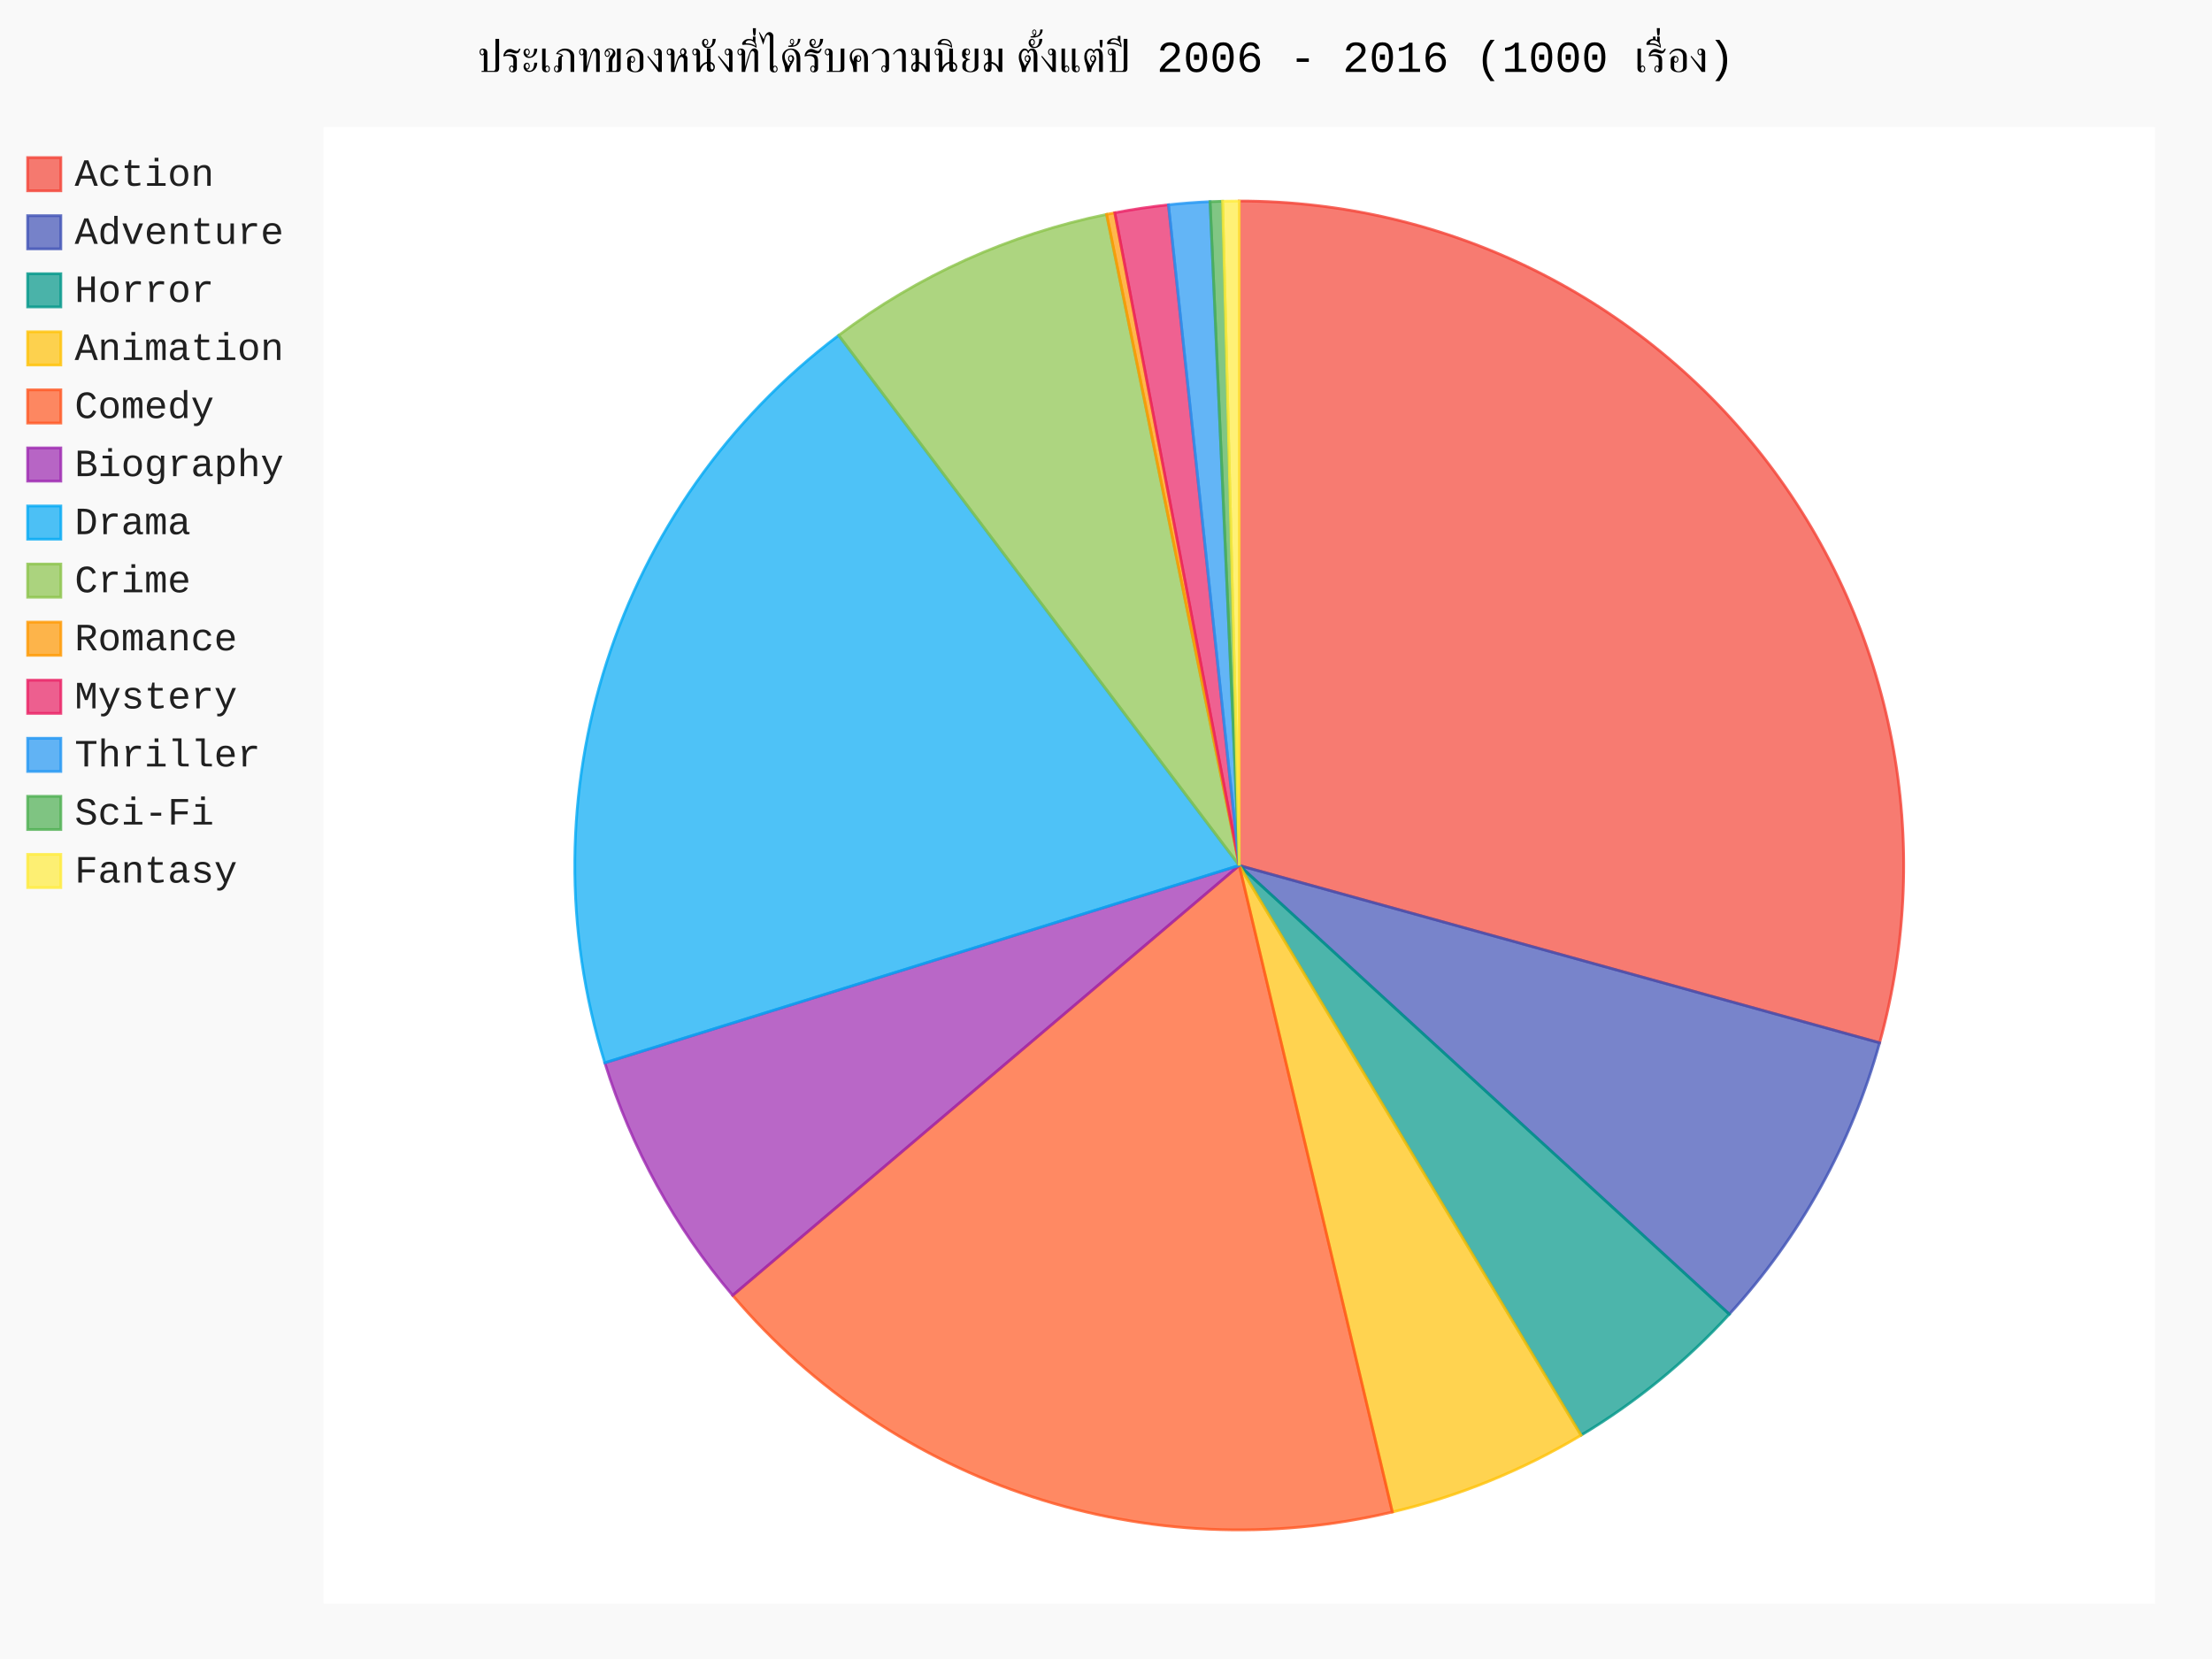
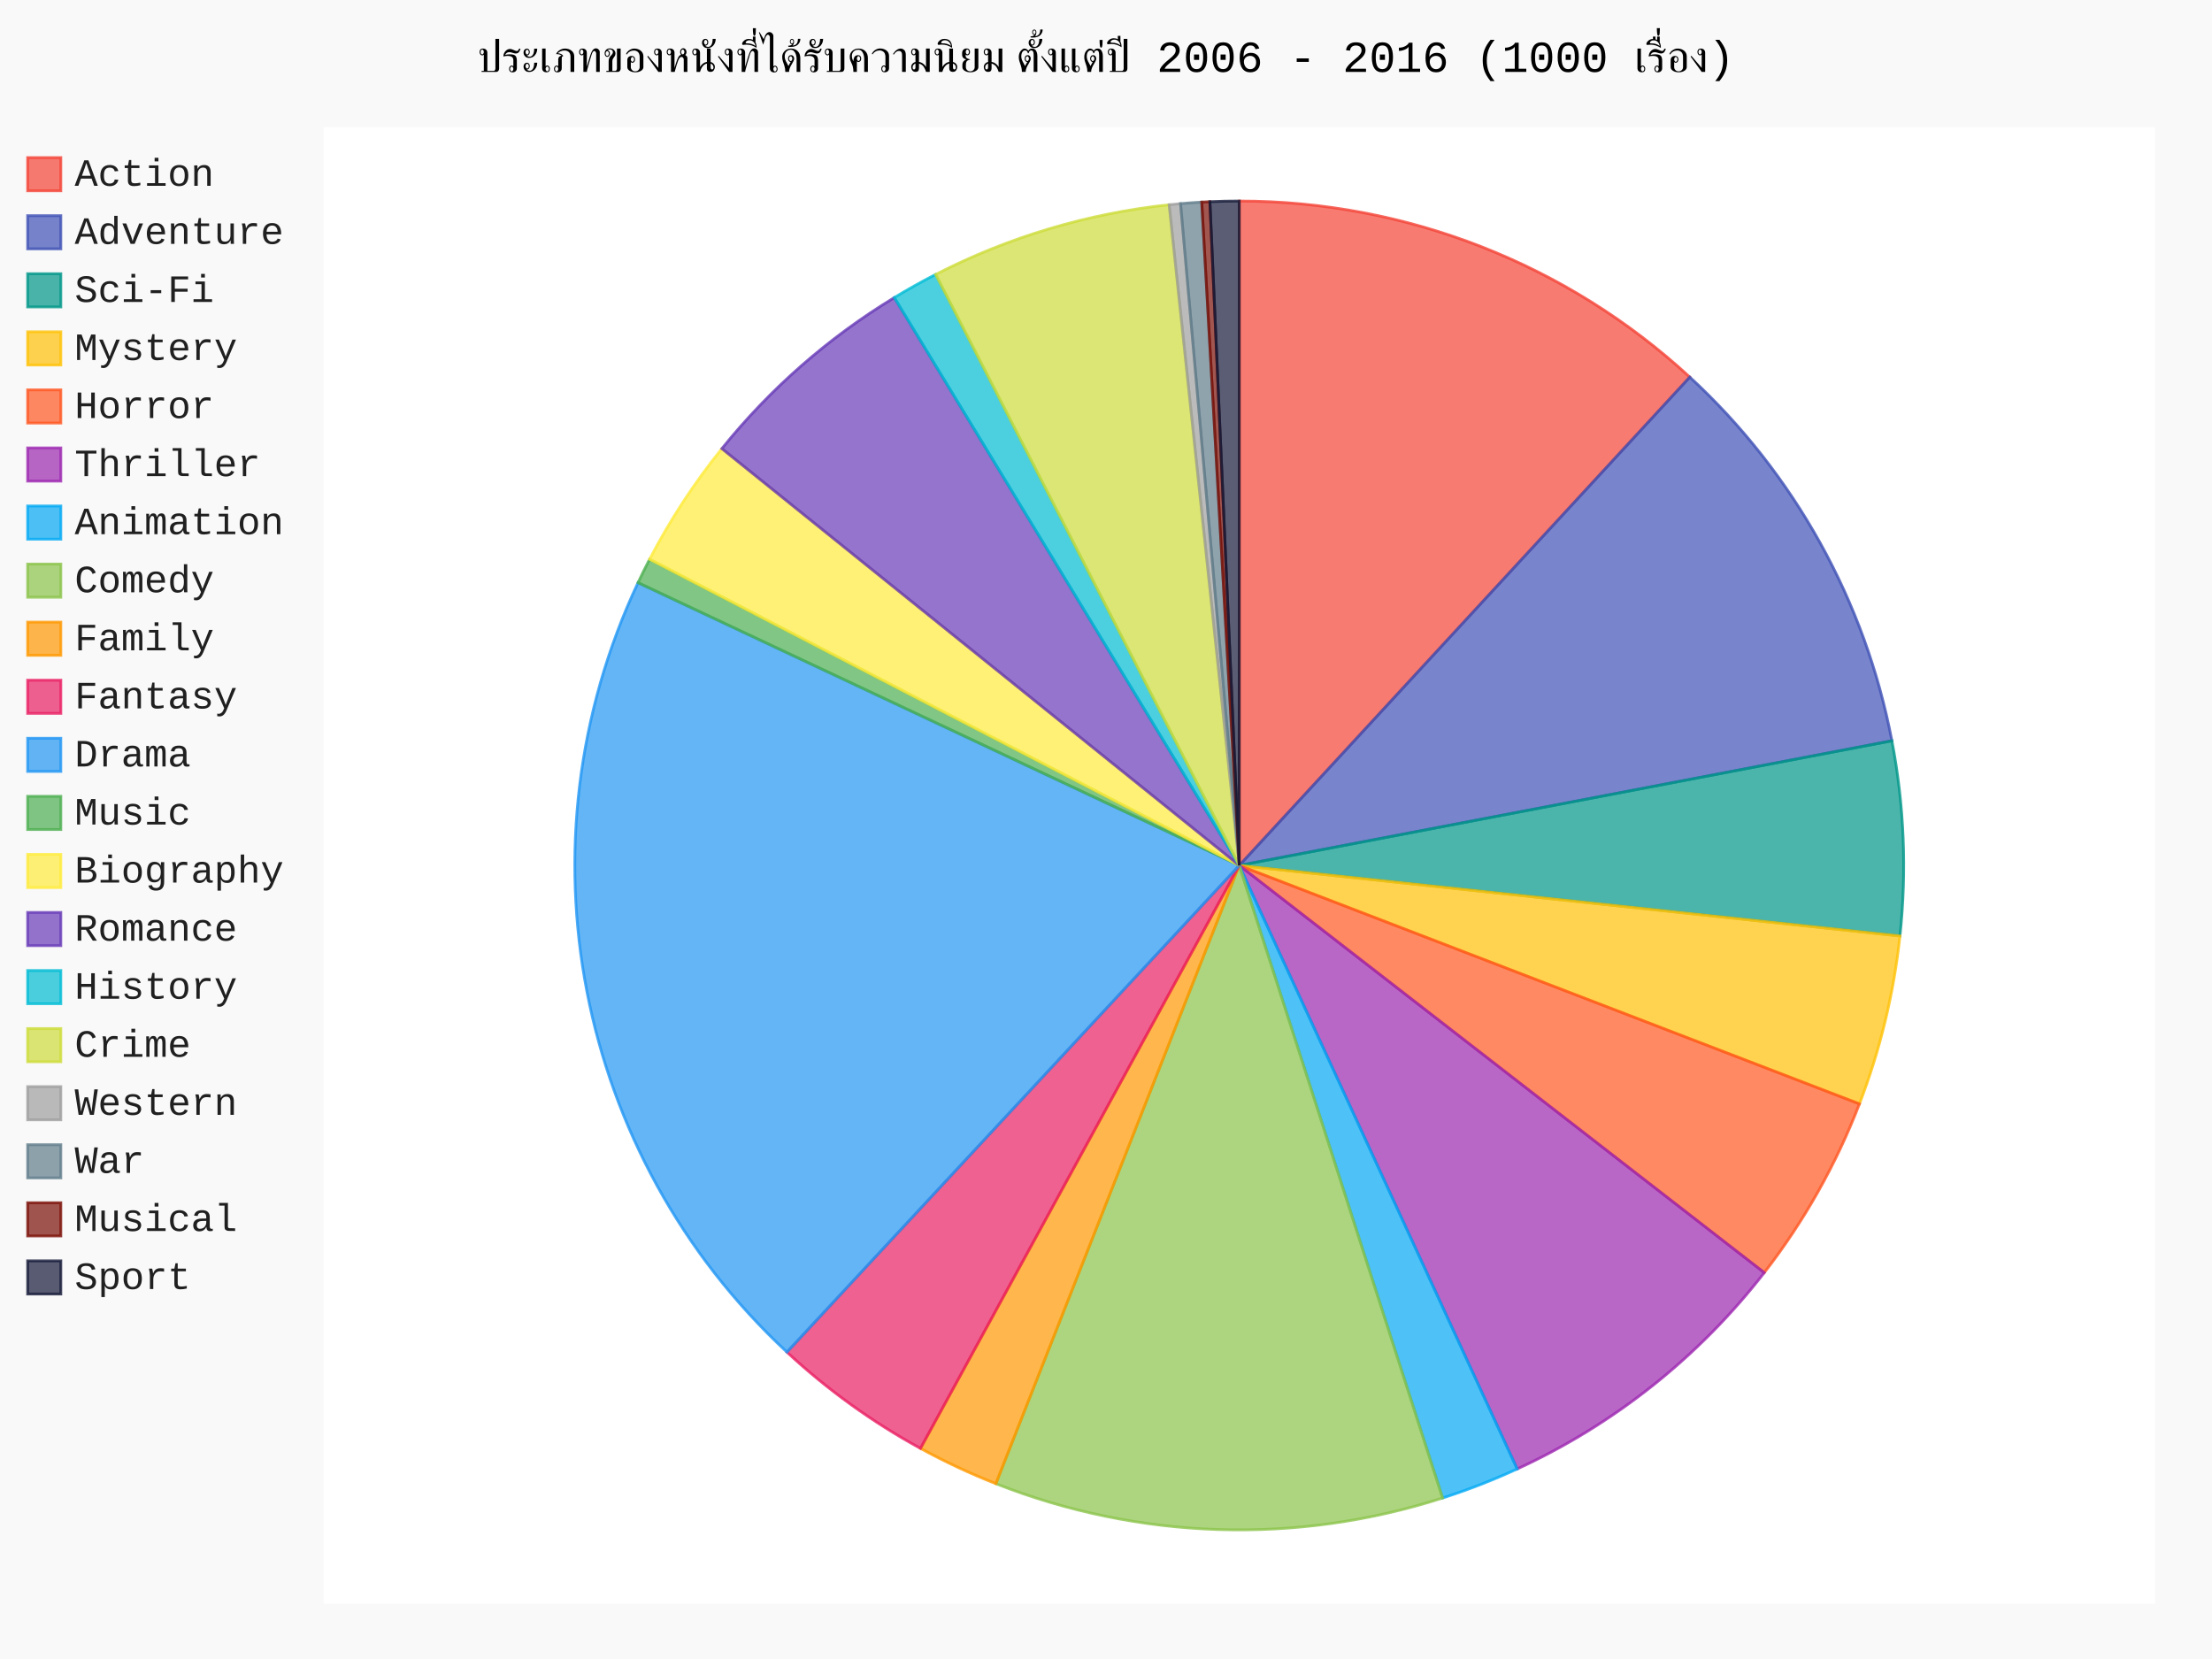
- <svg xmlns="http://www.w3.org/2000/svg" class="pygal-chart" id="chart-eed5379f-c5b5-4c7c-be92-eec62b8f451b" viewBox="0 0 800 600">
+ <svg xmlns="http://www.w3.org/2000/svg" class="pygal-chart" id="chart-a610566f-58d4-4a37-a835-4822396fd23d" viewBox="0 0 800 600">
  <defs>
-     <style type="text/css">#chart-eed5379f-c5b5-4c7c-be92-eec62b8f451b{-webkit-user-select:none;-webkit-font-smoothing:antialiased;font-family:Consolas,"Liberation Mono",Menlo,Courier,monospace}#chart-eed5379f-c5b5-4c7c-be92-eec62b8f451b .title{font-family:Consolas,"Liberation Mono",Menlo,Courier,monospace;font-size:16px}#chart-eed5379f-c5b5-4c7c-be92-eec62b8f451b .legends .legend text{font-family:Consolas,"Liberation Mono",Menlo,Courier,monospace;font-size:14px}#chart-eed5379f-c5b5-4c7c-be92-eec62b8f451b .axis text{font-family:Consolas,"Liberation Mono",Menlo,Courier,monospace;font-size:10px}#chart-eed5379f-c5b5-4c7c-be92-eec62b8f451b .axis text.major{font-family:Consolas,"Liberation Mono",Menlo,Courier,monospace;font-size:10px}#chart-eed5379f-c5b5-4c7c-be92-eec62b8f451b .text-overlay text.value{font-family:Consolas,"Liberation Mono",Menlo,Courier,monospace;font-size:16px}#chart-eed5379f-c5b5-4c7c-be92-eec62b8f451b .text-overlay text.label{font-family:Consolas,"Liberation Mono",Menlo,Courier,monospace;font-size:10px}#chart-eed5379f-c5b5-4c7c-be92-eec62b8f451b .tooltip{font-family:Consolas,"Liberation Mono",Menlo,Courier,monospace;font-size:14px}#chart-eed5379f-c5b5-4c7c-be92-eec62b8f451b text.no_data{font-family:Consolas,"Liberation Mono",Menlo,Courier,monospace;font-size:64px}
- #chart-eed5379f-c5b5-4c7c-be92-eec62b8f451b{background-color:rgba(249,249,249,1)}#chart-eed5379f-c5b5-4c7c-be92-eec62b8f451b path,#chart-eed5379f-c5b5-4c7c-be92-eec62b8f451b line,#chart-eed5379f-c5b5-4c7c-be92-eec62b8f451b rect,#chart-eed5379f-c5b5-4c7c-be92-eec62b8f451b circle{-webkit-transition:150ms;-moz-transition:150ms;transition:150ms}#chart-eed5379f-c5b5-4c7c-be92-eec62b8f451b .graph &gt; .background{fill:rgba(249,249,249,1)}#chart-eed5379f-c5b5-4c7c-be92-eec62b8f451b .plot &gt; .background{fill:rgba(255,255,255,1)}#chart-eed5379f-c5b5-4c7c-be92-eec62b8f451b .graph{fill:rgba(0,0,0,.87)}#chart-eed5379f-c5b5-4c7c-be92-eec62b8f451b text.no_data{fill:rgba(0,0,0,1)}#chart-eed5379f-c5b5-4c7c-be92-eec62b8f451b .title{fill:rgba(0,0,0,1)}#chart-eed5379f-c5b5-4c7c-be92-eec62b8f451b .legends .legend text{fill:rgba(0,0,0,.87)}#chart-eed5379f-c5b5-4c7c-be92-eec62b8f451b .legends .legend:hover text{fill:rgba(0,0,0,1)}#chart-eed5379f-c5b5-4c7c-be92-eec62b8f451b .axis .line{stroke:rgba(0,0,0,1)}#chart-eed5379f-c5b5-4c7c-be92-eec62b8f451b .axis .guide.line{stroke:rgba(0,0,0,.54)}#chart-eed5379f-c5b5-4c7c-be92-eec62b8f451b .axis .major.line{stroke:rgba(0,0,0,.87)}#chart-eed5379f-c5b5-4c7c-be92-eec62b8f451b .axis text.major{fill:rgba(0,0,0,1)}#chart-eed5379f-c5b5-4c7c-be92-eec62b8f451b .axis.y .guides:hover .guide.line,#chart-eed5379f-c5b5-4c7c-be92-eec62b8f451b .line-graph .axis.x .guides:hover .guide.line,#chart-eed5379f-c5b5-4c7c-be92-eec62b8f451b .stackedline-graph .axis.x .guides:hover .guide.line,#chart-eed5379f-c5b5-4c7c-be92-eec62b8f451b .xy-graph .axis.x .guides:hover .guide.line{stroke:rgba(0,0,0,1)}#chart-eed5379f-c5b5-4c7c-be92-eec62b8f451b .axis .guides:hover text{fill:rgba(0,0,0,1)}#chart-eed5379f-c5b5-4c7c-be92-eec62b8f451b .reactive{fill-opacity:.7;stroke-opacity:.8}#chart-eed5379f-c5b5-4c7c-be92-eec62b8f451b .ci{stroke:rgba(0,0,0,.87)}#chart-eed5379f-c5b5-4c7c-be92-eec62b8f451b .reactive.active,#chart-eed5379f-c5b5-4c7c-be92-eec62b8f451b .active .reactive{fill-opacity:.8;stroke-opacity:.9;stroke-width:4}#chart-eed5379f-c5b5-4c7c-be92-eec62b8f451b .ci .reactive.active{stroke-width:1.5}#chart-eed5379f-c5b5-4c7c-be92-eec62b8f451b .series text{fill:rgba(0,0,0,1)}#chart-eed5379f-c5b5-4c7c-be92-eec62b8f451b .tooltip rect{fill:rgba(255,255,255,1);stroke:rgba(0,0,0,1);-webkit-transition:opacity 150ms;-moz-transition:opacity 150ms;transition:opacity 150ms}#chart-eed5379f-c5b5-4c7c-be92-eec62b8f451b .tooltip .label{fill:rgba(0,0,0,.87)}#chart-eed5379f-c5b5-4c7c-be92-eec62b8f451b .tooltip .label{fill:rgba(0,0,0,.87)}#chart-eed5379f-c5b5-4c7c-be92-eec62b8f451b .tooltip .legend{font-size:.8em;fill:rgba(0,0,0,.54)}#chart-eed5379f-c5b5-4c7c-be92-eec62b8f451b .tooltip .x_label{font-size:.6em;fill:rgba(0,0,0,1)}#chart-eed5379f-c5b5-4c7c-be92-eec62b8f451b .tooltip .xlink{font-size:.5em;text-decoration:underline}#chart-eed5379f-c5b5-4c7c-be92-eec62b8f451b .tooltip .value{font-size:1.5em}#chart-eed5379f-c5b5-4c7c-be92-eec62b8f451b .bound{font-size:.5em}#chart-eed5379f-c5b5-4c7c-be92-eec62b8f451b .max-value{font-size:.75em;fill:rgba(0,0,0,.54)}#chart-eed5379f-c5b5-4c7c-be92-eec62b8f451b .map-element{fill:rgba(255,255,255,1);stroke:rgba(0,0,0,.54) !important}#chart-eed5379f-c5b5-4c7c-be92-eec62b8f451b .map-element .reactive{fill-opacity:inherit;stroke-opacity:inherit}#chart-eed5379f-c5b5-4c7c-be92-eec62b8f451b .color-0,#chart-eed5379f-c5b5-4c7c-be92-eec62b8f451b .color-0 a:visited{stroke:#F44336;fill:#F44336}#chart-eed5379f-c5b5-4c7c-be92-eec62b8f451b .color-1,#chart-eed5379f-c5b5-4c7c-be92-eec62b8f451b .color-1 a:visited{stroke:#3F51B5;fill:#3F51B5}#chart-eed5379f-c5b5-4c7c-be92-eec62b8f451b .color-2,#chart-eed5379f-c5b5-4c7c-be92-eec62b8f451b .color-2 a:visited{stroke:#009688;fill:#009688}#chart-eed5379f-c5b5-4c7c-be92-eec62b8f451b .color-3,#chart-eed5379f-c5b5-4c7c-be92-eec62b8f451b .color-3 a:visited{stroke:#FFC107;fill:#FFC107}#chart-eed5379f-c5b5-4c7c-be92-eec62b8f451b .color-4,#chart-eed5379f-c5b5-4c7c-be92-eec62b8f451b .color-4 a:visited{stroke:#FF5722;fill:#FF5722}#chart-eed5379f-c5b5-4c7c-be92-eec62b8f451b .color-5,#chart-eed5379f-c5b5-4c7c-be92-eec62b8f451b .color-5 a:visited{stroke:#9C27B0;fill:#9C27B0}#chart-eed5379f-c5b5-4c7c-be92-eec62b8f451b .color-6,#chart-eed5379f-c5b5-4c7c-be92-eec62b8f451b .color-6 a:visited{stroke:#03A9F4;fill:#03A9F4}#chart-eed5379f-c5b5-4c7c-be92-eec62b8f451b .color-7,#chart-eed5379f-c5b5-4c7c-be92-eec62b8f451b .color-7 a:visited{stroke:#8BC34A;fill:#8BC34A}#chart-eed5379f-c5b5-4c7c-be92-eec62b8f451b .color-8,#chart-eed5379f-c5b5-4c7c-be92-eec62b8f451b .color-8 a:visited{stroke:#FF9800;fill:#FF9800}#chart-eed5379f-c5b5-4c7c-be92-eec62b8f451b .color-9,#chart-eed5379f-c5b5-4c7c-be92-eec62b8f451b .color-9 a:visited{stroke:#E91E63;fill:#E91E63}#chart-eed5379f-c5b5-4c7c-be92-eec62b8f451b .color-10,#chart-eed5379f-c5b5-4c7c-be92-eec62b8f451b .color-10 a:visited{stroke:#2196F3;fill:#2196F3}#chart-eed5379f-c5b5-4c7c-be92-eec62b8f451b .color-11,#chart-eed5379f-c5b5-4c7c-be92-eec62b8f451b .color-11 a:visited{stroke:#4CAF50;fill:#4CAF50}#chart-eed5379f-c5b5-4c7c-be92-eec62b8f451b .color-12,#chart-eed5379f-c5b5-4c7c-be92-eec62b8f451b .color-12 a:visited{stroke:#FFEB3B;fill:#FFEB3B}#chart-eed5379f-c5b5-4c7c-be92-eec62b8f451b .text-overlay .color-0 text{fill:black}#chart-eed5379f-c5b5-4c7c-be92-eec62b8f451b .text-overlay .color-1 text{fill:black}#chart-eed5379f-c5b5-4c7c-be92-eec62b8f451b .text-overlay .color-2 text{fill:black}#chart-eed5379f-c5b5-4c7c-be92-eec62b8f451b .text-overlay .color-3 text{fill:black}#chart-eed5379f-c5b5-4c7c-be92-eec62b8f451b .text-overlay .color-4 text{fill:black}#chart-eed5379f-c5b5-4c7c-be92-eec62b8f451b .text-overlay .color-5 text{fill:black}#chart-eed5379f-c5b5-4c7c-be92-eec62b8f451b .text-overlay .color-6 text{fill:black}#chart-eed5379f-c5b5-4c7c-be92-eec62b8f451b .text-overlay .color-7 text{fill:black}#chart-eed5379f-c5b5-4c7c-be92-eec62b8f451b .text-overlay .color-8 text{fill:black}#chart-eed5379f-c5b5-4c7c-be92-eec62b8f451b .text-overlay .color-9 text{fill:black}#chart-eed5379f-c5b5-4c7c-be92-eec62b8f451b .text-overlay .color-10 text{fill:black}#chart-eed5379f-c5b5-4c7c-be92-eec62b8f451b .text-overlay .color-11 text{fill:black}#chart-eed5379f-c5b5-4c7c-be92-eec62b8f451b .text-overlay .color-12 text{fill:black}
- #chart-eed5379f-c5b5-4c7c-be92-eec62b8f451b text.no_data{text-anchor:middle}#chart-eed5379f-c5b5-4c7c-be92-eec62b8f451b .guide.line{fill:none}#chart-eed5379f-c5b5-4c7c-be92-eec62b8f451b .centered{text-anchor:middle}#chart-eed5379f-c5b5-4c7c-be92-eec62b8f451b .title{text-anchor:middle}#chart-eed5379f-c5b5-4c7c-be92-eec62b8f451b .legends .legend text{fill-opacity:1}#chart-eed5379f-c5b5-4c7c-be92-eec62b8f451b .axis.x text{text-anchor:middle}#chart-eed5379f-c5b5-4c7c-be92-eec62b8f451b .axis.x:not(.web) text[transform]{text-anchor:start}#chart-eed5379f-c5b5-4c7c-be92-eec62b8f451b .axis.x:not(.web) text[transform].backwards{text-anchor:end}#chart-eed5379f-c5b5-4c7c-be92-eec62b8f451b .axis.y text{text-anchor:end}#chart-eed5379f-c5b5-4c7c-be92-eec62b8f451b .axis.y text[transform].backwards{text-anchor:start}#chart-eed5379f-c5b5-4c7c-be92-eec62b8f451b .axis.y2 text{text-anchor:start}#chart-eed5379f-c5b5-4c7c-be92-eec62b8f451b .axis.y2 text[transform].backwards{text-anchor:end}#chart-eed5379f-c5b5-4c7c-be92-eec62b8f451b .axis .guide.line{stroke-dasharray:4,4}#chart-eed5379f-c5b5-4c7c-be92-eec62b8f451b .axis .major.guide.line{stroke-dasharray:6,6}#chart-eed5379f-c5b5-4c7c-be92-eec62b8f451b .horizontal .axis.y .guide.line,#chart-eed5379f-c5b5-4c7c-be92-eec62b8f451b .horizontal .axis.y2 .guide.line,#chart-eed5379f-c5b5-4c7c-be92-eec62b8f451b .vertical .axis.x .guide.line{opacity:0}#chart-eed5379f-c5b5-4c7c-be92-eec62b8f451b .horizontal .axis.always_show .guide.line,#chart-eed5379f-c5b5-4c7c-be92-eec62b8f451b .vertical .axis.always_show .guide.line{opacity:1 !important}#chart-eed5379f-c5b5-4c7c-be92-eec62b8f451b .axis.y .guides:hover .guide.line,#chart-eed5379f-c5b5-4c7c-be92-eec62b8f451b .axis.y2 .guides:hover .guide.line,#chart-eed5379f-c5b5-4c7c-be92-eec62b8f451b .axis.x .guides:hover .guide.line{opacity:1}#chart-eed5379f-c5b5-4c7c-be92-eec62b8f451b .axis .guides:hover text{opacity:1}#chart-eed5379f-c5b5-4c7c-be92-eec62b8f451b .nofill{fill:none}#chart-eed5379f-c5b5-4c7c-be92-eec62b8f451b .subtle-fill{fill-opacity:.2}#chart-eed5379f-c5b5-4c7c-be92-eec62b8f451b .dot{stroke-width:1px;fill-opacity:1}#chart-eed5379f-c5b5-4c7c-be92-eec62b8f451b .dot.active{stroke-width:5px}#chart-eed5379f-c5b5-4c7c-be92-eec62b8f451b .dot.negative{fill:transparent}#chart-eed5379f-c5b5-4c7c-be92-eec62b8f451b text,#chart-eed5379f-c5b5-4c7c-be92-eec62b8f451b tspan{stroke:none !important}#chart-eed5379f-c5b5-4c7c-be92-eec62b8f451b .series text.active{opacity:1}#chart-eed5379f-c5b5-4c7c-be92-eec62b8f451b .tooltip rect{fill-opacity:.95;stroke-width:.5}#chart-eed5379f-c5b5-4c7c-be92-eec62b8f451b .tooltip text{fill-opacity:1}#chart-eed5379f-c5b5-4c7c-be92-eec62b8f451b .showable{visibility:hidden}#chart-eed5379f-c5b5-4c7c-be92-eec62b8f451b .showable.shown{visibility:visible}#chart-eed5379f-c5b5-4c7c-be92-eec62b8f451b .gauge-background{fill:rgba(229,229,229,1);stroke:none}#chart-eed5379f-c5b5-4c7c-be92-eec62b8f451b .bg-lines{stroke:rgba(249,249,249,1);stroke-width:2px}</style>
+     <style type="text/css">#chart-a610566f-58d4-4a37-a835-4822396fd23d{-webkit-user-select:none;-webkit-font-smoothing:antialiased;font-family:Consolas,"Liberation Mono",Menlo,Courier,monospace}#chart-a610566f-58d4-4a37-a835-4822396fd23d .title{font-family:Consolas,"Liberation Mono",Menlo,Courier,monospace;font-size:16px}#chart-a610566f-58d4-4a37-a835-4822396fd23d .legends .legend text{font-family:Consolas,"Liberation Mono",Menlo,Courier,monospace;font-size:14px}#chart-a610566f-58d4-4a37-a835-4822396fd23d .axis text{font-family:Consolas,"Liberation Mono",Menlo,Courier,monospace;font-size:10px}#chart-a610566f-58d4-4a37-a835-4822396fd23d .axis text.major{font-family:Consolas,"Liberation Mono",Menlo,Courier,monospace;font-size:10px}#chart-a610566f-58d4-4a37-a835-4822396fd23d .text-overlay text.value{font-family:Consolas,"Liberation Mono",Menlo,Courier,monospace;font-size:16px}#chart-a610566f-58d4-4a37-a835-4822396fd23d .text-overlay text.label{font-family:Consolas,"Liberation Mono",Menlo,Courier,monospace;font-size:10px}#chart-a610566f-58d4-4a37-a835-4822396fd23d .tooltip{font-family:Consolas,"Liberation Mono",Menlo,Courier,monospace;font-size:14px}#chart-a610566f-58d4-4a37-a835-4822396fd23d text.no_data{font-family:Consolas,"Liberation Mono",Menlo,Courier,monospace;font-size:64px}
+ #chart-a610566f-58d4-4a37-a835-4822396fd23d{background-color:rgba(249,249,249,1)}#chart-a610566f-58d4-4a37-a835-4822396fd23d path,#chart-a610566f-58d4-4a37-a835-4822396fd23d line,#chart-a610566f-58d4-4a37-a835-4822396fd23d rect,#chart-a610566f-58d4-4a37-a835-4822396fd23d circle{-webkit-transition:150ms;-moz-transition:150ms;transition:150ms}#chart-a610566f-58d4-4a37-a835-4822396fd23d .graph &gt; .background{fill:rgba(249,249,249,1)}#chart-a610566f-58d4-4a37-a835-4822396fd23d .plot &gt; .background{fill:rgba(255,255,255,1)}#chart-a610566f-58d4-4a37-a835-4822396fd23d .graph{fill:rgba(0,0,0,.87)}#chart-a610566f-58d4-4a37-a835-4822396fd23d text.no_data{fill:rgba(0,0,0,1)}#chart-a610566f-58d4-4a37-a835-4822396fd23d .title{fill:rgba(0,0,0,1)}#chart-a610566f-58d4-4a37-a835-4822396fd23d .legends .legend text{fill:rgba(0,0,0,.87)}#chart-a610566f-58d4-4a37-a835-4822396fd23d .legends .legend:hover text{fill:rgba(0,0,0,1)}#chart-a610566f-58d4-4a37-a835-4822396fd23d .axis .line{stroke:rgba(0,0,0,1)}#chart-a610566f-58d4-4a37-a835-4822396fd23d .axis .guide.line{stroke:rgba(0,0,0,.54)}#chart-a610566f-58d4-4a37-a835-4822396fd23d .axis .major.line{stroke:rgba(0,0,0,.87)}#chart-a610566f-58d4-4a37-a835-4822396fd23d .axis text.major{fill:rgba(0,0,0,1)}#chart-a610566f-58d4-4a37-a835-4822396fd23d .axis.y .guides:hover .guide.line,#chart-a610566f-58d4-4a37-a835-4822396fd23d .line-graph .axis.x .guides:hover .guide.line,#chart-a610566f-58d4-4a37-a835-4822396fd23d .stackedline-graph .axis.x .guides:hover .guide.line,#chart-a610566f-58d4-4a37-a835-4822396fd23d .xy-graph .axis.x .guides:hover .guide.line{stroke:rgba(0,0,0,1)}#chart-a610566f-58d4-4a37-a835-4822396fd23d .axis .guides:hover text{fill:rgba(0,0,0,1)}#chart-a610566f-58d4-4a37-a835-4822396fd23d .reactive{fill-opacity:.7;stroke-opacity:.8}#chart-a610566f-58d4-4a37-a835-4822396fd23d .ci{stroke:rgba(0,0,0,.87)}#chart-a610566f-58d4-4a37-a835-4822396fd23d .reactive.active,#chart-a610566f-58d4-4a37-a835-4822396fd23d .active .reactive{fill-opacity:.8;stroke-opacity:.9;stroke-width:4}#chart-a610566f-58d4-4a37-a835-4822396fd23d .ci .reactive.active{stroke-width:1.5}#chart-a610566f-58d4-4a37-a835-4822396fd23d .series text{fill:rgba(0,0,0,1)}#chart-a610566f-58d4-4a37-a835-4822396fd23d .tooltip rect{fill:rgba(255,255,255,1);stroke:rgba(0,0,0,1);-webkit-transition:opacity 150ms;-moz-transition:opacity 150ms;transition:opacity 150ms}#chart-a610566f-58d4-4a37-a835-4822396fd23d .tooltip .label{fill:rgba(0,0,0,.87)}#chart-a610566f-58d4-4a37-a835-4822396fd23d .tooltip .label{fill:rgba(0,0,0,.87)}#chart-a610566f-58d4-4a37-a835-4822396fd23d .tooltip .legend{font-size:.8em;fill:rgba(0,0,0,.54)}#chart-a610566f-58d4-4a37-a835-4822396fd23d .tooltip .x_label{font-size:.6em;fill:rgba(0,0,0,1)}#chart-a610566f-58d4-4a37-a835-4822396fd23d .tooltip .xlink{font-size:.5em;text-decoration:underline}#chart-a610566f-58d4-4a37-a835-4822396fd23d .tooltip .value{font-size:1.5em}#chart-a610566f-58d4-4a37-a835-4822396fd23d .bound{font-size:.5em}#chart-a610566f-58d4-4a37-a835-4822396fd23d .max-value{font-size:.75em;fill:rgba(0,0,0,.54)}#chart-a610566f-58d4-4a37-a835-4822396fd23d .map-element{fill:rgba(255,255,255,1);stroke:rgba(0,0,0,.54) !important}#chart-a610566f-58d4-4a37-a835-4822396fd23d .map-element .reactive{fill-opacity:inherit;stroke-opacity:inherit}#chart-a610566f-58d4-4a37-a835-4822396fd23d .color-0,#chart-a610566f-58d4-4a37-a835-4822396fd23d .color-0 a:visited{stroke:#f44336;fill:#f44336}#chart-a610566f-58d4-4a37-a835-4822396fd23d .color-1,#chart-a610566f-58d4-4a37-a835-4822396fd23d .color-1 a:visited{stroke:#3f51b5;fill:#3f51b5}#chart-a610566f-58d4-4a37-a835-4822396fd23d .color-2,#chart-a610566f-58d4-4a37-a835-4822396fd23d .color-2 a:visited{stroke:#009688;fill:#009688}#chart-a610566f-58d4-4a37-a835-4822396fd23d .color-3,#chart-a610566f-58d4-4a37-a835-4822396fd23d .color-3 a:visited{stroke:#ffc107;fill:#ffc107}#chart-a610566f-58d4-4a37-a835-4822396fd23d .color-4,#chart-a610566f-58d4-4a37-a835-4822396fd23d .color-4 a:visited{stroke:#ff5722;fill:#ff5722}#chart-a610566f-58d4-4a37-a835-4822396fd23d .color-5,#chart-a610566f-58d4-4a37-a835-4822396fd23d .color-5 a:visited{stroke:#9c27b0;fill:#9c27b0}#chart-a610566f-58d4-4a37-a835-4822396fd23d .color-6,#chart-a610566f-58d4-4a37-a835-4822396fd23d .color-6 a:visited{stroke:#03a9f4;fill:#03a9f4}#chart-a610566f-58d4-4a37-a835-4822396fd23d .color-7,#chart-a610566f-58d4-4a37-a835-4822396fd23d .color-7 a:visited{stroke:#8bc34a;fill:#8bc34a}#chart-a610566f-58d4-4a37-a835-4822396fd23d .color-8,#chart-a610566f-58d4-4a37-a835-4822396fd23d .color-8 a:visited{stroke:#ff9800;fill:#ff9800}#chart-a610566f-58d4-4a37-a835-4822396fd23d .color-9,#chart-a610566f-58d4-4a37-a835-4822396fd23d .color-9 a:visited{stroke:#e91e63;fill:#e91e63}#chart-a610566f-58d4-4a37-a835-4822396fd23d .color-10,#chart-a610566f-58d4-4a37-a835-4822396fd23d .color-10 a:visited{stroke:#2196f3;fill:#2196f3}#chart-a610566f-58d4-4a37-a835-4822396fd23d .color-11,#chart-a610566f-58d4-4a37-a835-4822396fd23d .color-11 a:visited{stroke:#4caf50;fill:#4caf50}#chart-a610566f-58d4-4a37-a835-4822396fd23d .color-12,#chart-a610566f-58d4-4a37-a835-4822396fd23d .color-12 a:visited{stroke:#ffeb3b;fill:#ffeb3b}#chart-a610566f-58d4-4a37-a835-4822396fd23d .color-13,#chart-a610566f-58d4-4a37-a835-4822396fd23d .color-13 a:visited{stroke:#673ab7;fill:#673ab7}#chart-a610566f-58d4-4a37-a835-4822396fd23d .color-14,#chart-a610566f-58d4-4a37-a835-4822396fd23d .color-14 a:visited{stroke:#00bcd4;fill:#00bcd4}#chart-a610566f-58d4-4a37-a835-4822396fd23d .color-15,#chart-a610566f-58d4-4a37-a835-4822396fd23d .color-15 a:visited{stroke:#cddc39;fill:#cddc39}#chart-a610566f-58d4-4a37-a835-4822396fd23d .color-16,#chart-a610566f-58d4-4a37-a835-4822396fd23d .color-16 a:visited{stroke:#9e9e9e;fill:#9e9e9e}#chart-a610566f-58d4-4a37-a835-4822396fd23d .color-17,#chart-a610566f-58d4-4a37-a835-4822396fd23d .color-17 a:visited{stroke:#607d8b;fill:#607d8b}#chart-a610566f-58d4-4a37-a835-4822396fd23d .color-18,#chart-a610566f-58d4-4a37-a835-4822396fd23d .color-18 a:visited{stroke:#7b0f07;fill:#7b0f07}#chart-a610566f-58d4-4a37-a835-4822396fd23d .color-19,#chart-a610566f-58d4-4a37-a835-4822396fd23d .color-19 a:visited{stroke:#141938;fill:#141938}#chart-a610566f-58d4-4a37-a835-4822396fd23d .text-overlay .color-0 text{fill:black}#chart-a610566f-58d4-4a37-a835-4822396fd23d .text-overlay .color-1 text{fill:black}#chart-a610566f-58d4-4a37-a835-4822396fd23d .text-overlay .color-2 text{fill:black}#chart-a610566f-58d4-4a37-a835-4822396fd23d .text-overlay .color-3 text{fill:black}#chart-a610566f-58d4-4a37-a835-4822396fd23d .text-overlay .color-4 text{fill:black}#chart-a610566f-58d4-4a37-a835-4822396fd23d .text-overlay .color-5 text{fill:black}#chart-a610566f-58d4-4a37-a835-4822396fd23d .text-overlay .color-6 text{fill:black}#chart-a610566f-58d4-4a37-a835-4822396fd23d .text-overlay .color-7 text{fill:black}#chart-a610566f-58d4-4a37-a835-4822396fd23d .text-overlay .color-8 text{fill:black}#chart-a610566f-58d4-4a37-a835-4822396fd23d .text-overlay .color-9 text{fill:black}#chart-a610566f-58d4-4a37-a835-4822396fd23d .text-overlay .color-10 text{fill:black}#chart-a610566f-58d4-4a37-a835-4822396fd23d .text-overlay .color-11 text{fill:black}#chart-a610566f-58d4-4a37-a835-4822396fd23d .text-overlay .color-12 text{fill:black}#chart-a610566f-58d4-4a37-a835-4822396fd23d .text-overlay .color-13 text{fill:black}#chart-a610566f-58d4-4a37-a835-4822396fd23d .text-overlay .color-14 text{fill:black}#chart-a610566f-58d4-4a37-a835-4822396fd23d .text-overlay .color-15 text{fill:black}#chart-a610566f-58d4-4a37-a835-4822396fd23d .text-overlay .color-16 text{fill:black}#chart-a610566f-58d4-4a37-a835-4822396fd23d .text-overlay .color-17 text{fill:black}#chart-a610566f-58d4-4a37-a835-4822396fd23d .text-overlay .color-18 text{fill:black}#chart-a610566f-58d4-4a37-a835-4822396fd23d .text-overlay .color-19 text{fill:white}
+ #chart-a610566f-58d4-4a37-a835-4822396fd23d text.no_data{text-anchor:middle}#chart-a610566f-58d4-4a37-a835-4822396fd23d .guide.line{fill:none}#chart-a610566f-58d4-4a37-a835-4822396fd23d .centered{text-anchor:middle}#chart-a610566f-58d4-4a37-a835-4822396fd23d .title{text-anchor:middle}#chart-a610566f-58d4-4a37-a835-4822396fd23d .legends .legend text{fill-opacity:1}#chart-a610566f-58d4-4a37-a835-4822396fd23d .axis.x text{text-anchor:middle}#chart-a610566f-58d4-4a37-a835-4822396fd23d .axis.x:not(.web) text[transform]{text-anchor:start}#chart-a610566f-58d4-4a37-a835-4822396fd23d .axis.x:not(.web) text[transform].backwards{text-anchor:end}#chart-a610566f-58d4-4a37-a835-4822396fd23d .axis.y text{text-anchor:end}#chart-a610566f-58d4-4a37-a835-4822396fd23d .axis.y text[transform].backwards{text-anchor:start}#chart-a610566f-58d4-4a37-a835-4822396fd23d .axis.y2 text{text-anchor:start}#chart-a610566f-58d4-4a37-a835-4822396fd23d .axis.y2 text[transform].backwards{text-anchor:end}#chart-a610566f-58d4-4a37-a835-4822396fd23d .axis .guide.line{stroke-dasharray:4,4}#chart-a610566f-58d4-4a37-a835-4822396fd23d .axis .major.guide.line{stroke-dasharray:6,6}#chart-a610566f-58d4-4a37-a835-4822396fd23d .horizontal .axis.y .guide.line,#chart-a610566f-58d4-4a37-a835-4822396fd23d .horizontal .axis.y2 .guide.line,#chart-a610566f-58d4-4a37-a835-4822396fd23d .vertical .axis.x .guide.line{opacity:0}#chart-a610566f-58d4-4a37-a835-4822396fd23d .horizontal .axis.always_show .guide.line,#chart-a610566f-58d4-4a37-a835-4822396fd23d .vertical .axis.always_show .guide.line{opacity:1 !important}#chart-a610566f-58d4-4a37-a835-4822396fd23d .axis.y .guides:hover .guide.line,#chart-a610566f-58d4-4a37-a835-4822396fd23d .axis.y2 .guides:hover .guide.line,#chart-a610566f-58d4-4a37-a835-4822396fd23d .axis.x .guides:hover .guide.line{opacity:1}#chart-a610566f-58d4-4a37-a835-4822396fd23d .axis .guides:hover text{opacity:1}#chart-a610566f-58d4-4a37-a835-4822396fd23d .nofill{fill:none}#chart-a610566f-58d4-4a37-a835-4822396fd23d .subtle-fill{fill-opacity:.2}#chart-a610566f-58d4-4a37-a835-4822396fd23d .dot{stroke-width:1px;fill-opacity:1}#chart-a610566f-58d4-4a37-a835-4822396fd23d .dot.active{stroke-width:5px}#chart-a610566f-58d4-4a37-a835-4822396fd23d .dot.negative{fill:transparent}#chart-a610566f-58d4-4a37-a835-4822396fd23d text,#chart-a610566f-58d4-4a37-a835-4822396fd23d tspan{stroke:none !important}#chart-a610566f-58d4-4a37-a835-4822396fd23d .series text.active{opacity:1}#chart-a610566f-58d4-4a37-a835-4822396fd23d .tooltip rect{fill-opacity:.95;stroke-width:.5}#chart-a610566f-58d4-4a37-a835-4822396fd23d .tooltip text{fill-opacity:1}#chart-a610566f-58d4-4a37-a835-4822396fd23d .showable{visibility:hidden}#chart-a610566f-58d4-4a37-a835-4822396fd23d .showable.shown{visibility:visible}#chart-a610566f-58d4-4a37-a835-4822396fd23d .gauge-background{fill:rgba(229,229,229,1);stroke:none}#chart-a610566f-58d4-4a37-a835-4822396fd23d .bg-lines{stroke:rgba(249,249,249,1);stroke-width:2px}</style>
  </defs>
  <g class="graph pie-graph vertical">
    <rect class="background" height="600" width="800" x="0" y="0" />
    <g class="plot" transform="translate(117, 46)">
      <rect class="background" height="534" width="662.4" x="0" y="0" />
      <g class="series serie-0 color-0">
        <g class="slices">
          <g class="slice">
-             <path class="slice reactive tooltip-trigger" d="M331.2 26.7 A240.3 240.3 0 0 1 562.783 331.137 L331.2 267 A0 0 0 0 0 331.2 267 z" />
+             <path class="slice reactive tooltip-trigger" d="M331.2 26.7 A240.3 240.3 0 0 1 494.139 90.379 L331.2 267 A0 0 0 0 0 331.2 267 z" />
          </g>
        </g>
      </g>
      <g class="series serie-1 color-1">
        <g class="slices">
          <g class="slice">
-             <path class="slice reactive tooltip-trigger" d="M562.783 331.137 A240.3 240.3 0 0 1 508.424 429.282 L331.2 267 A0 0 0 0 0 331.2 267 z" />
+             <path class="slice reactive tooltip-trigger" d="M494.139 90.379 A240.3 240.3 0 0 1 567.233 221.914 L331.2 267 A0 0 0 0 0 331.2 267 z" />
          </g>
        </g>
      </g>
      <g class="series serie-2 color-2">
        <g class="slices">
          <g class="slice">
-             <path class="slice reactive tooltip-trigger" d="M508.424 429.282 A240.3 240.3 0 0 1 454.82 473.064 L331.2 267 A0 0 0 0 0 331.2 267 z" />
+             <path class="slice reactive tooltip-trigger" d="M567.233 221.914 A240.3 240.3 0 0 1 570.142 292.51 L331.2 267 A0 0 0 0 0 331.2 267 z" />
          </g>
        </g>
      </g>
      <g class="series serie-3 color-3">
        <g class="slices">
          <g class="slice">
-             <path class="slice reactive tooltip-trigger" d="M454.82 473.064 A240.3 240.3 0 0 1 386.563 500.836 L331.2 267 A0 0 0 0 0 331.2 267 z" />
+             <path class="slice reactive tooltip-trigger" d="M570.142 292.51 A240.3 240.3 0 0 1 555.495 353.231 L331.2 267 A0 0 0 0 0 331.2 267 z" />
          </g>
        </g>
      </g>
      <g class="series serie-4 color-4">
        <g class="slices">
          <g class="slice">
-             <path class="slice reactive tooltip-trigger" d="M386.563 500.836 A240.3 240.3 0 0 1 147.985 422.488 L331.2 267 A0 0 0 0 0 331.2 267 z" />
+             <path class="slice reactive tooltip-trigger" d="M555.495 353.231 A240.3 240.3 0 0 1 521.083 414.27 L331.2 267 A0 0 0 0 0 331.2 267 z" />
          </g>
        </g>
      </g>
      <g class="series serie-5 color-5">
        <g class="slices">
          <g class="slice">
-             <path class="slice reactive tooltip-trigger" d="M147.985 422.488 A240.3 240.3 0 0 1 101.746 338.379 L331.2 267 A0 0 0 0 0 331.2 267 z" />
+             <path class="slice reactive tooltip-trigger" d="M521.083 414.27 A240.3 240.3 0 0 1 431.72 485.265 L331.2 267 A0 0 0 0 0 331.2 267 z" />
          </g>
        </g>
      </g>
      <g class="series serie-6 color-6">
        <g class="slices">
          <g class="slice">
-             <path class="slice reactive tooltip-trigger" d="M101.746 338.379 A240.3 240.3 0 0 1 186.316 75.29 L331.2 267 A0 0 0 0 0 331.2 267 z" />
+             <path class="slice reactive tooltip-trigger" d="M431.72 485.265 A240.3 240.3 0 0 1 404.754 495.766 L331.2 267 A0 0 0 0 0 331.2 267 z" />
          </g>
        </g>
      </g>
      <g class="series serie-7 color-7">
        <g class="slices">
          <g class="slice">
-             <path class="slice reactive tooltip-trigger" d="M186.316 75.29 A240.3 240.3 0 0 1 283.21 31.541 L331.2 267 A0 0 0 0 0 331.2 267 z" />
+             <path class="slice reactive tooltip-trigger" d="M404.754 495.766 A240.3 240.3 0 0 1 243.179 490.599 L331.2 267 A0 0 0 0 0 331.2 267 z" />
          </g>
        </g>
      </g>
      <g class="series serie-8 color-8">
        <g class="slices">
          <g class="slice">
-             <path class="slice reactive tooltip-trigger" d="M283.21 31.541 A240.3 240.3 0 0 1 286.172 30.956 L331.2 267 A0 0 0 0 0 331.2 267 z" />
+             <path class="slice reactive tooltip-trigger" d="M243.179 490.599 A240.3 240.3 0 0 1 215.901 477.832 L331.2 267 A0 0 0 0 0 331.2 267 z" />
          </g>
        </g>
      </g>
      <g class="series serie-9 color-9">
        <g class="slices">
          <g class="slice">
-             <path class="slice reactive tooltip-trigger" d="M286.172 30.956 A240.3 240.3 0 0 1 305.581 28.07 L331.2 267 A0 0 0 0 0 331.2 267 z" />
+             <path class="slice reactive tooltip-trigger" d="M215.901 477.832 A240.3 240.3 0 0 1 167.61 443.018 L331.2 267 A0 0 0 0 0 331.2 267 z" />
          </g>
        </g>
      </g>
      <g class="series serie-10 color-10">
        <g class="slices">
          <g class="slice">
-             <path class="slice reactive tooltip-trigger" d="M305.581 28.07 A240.3 240.3 0 0 1 320.634 26.932 L331.2 267 A0 0 0 0 0 331.2 267 z" />
+             <path class="slice reactive tooltip-trigger" d="M167.61 443.018 A240.3 240.3 0 0 1 113.745 164.739 L331.2 267 A0 0 0 0 0 331.2 267 z" />
          </g>
        </g>
      </g>
      <g class="series serie-11 color-11">
        <g class="slices">
          <g class="slice">
-             <path class="slice reactive tooltip-trigger" d="M320.634 26.932 A240.3 240.3 0 0 1 325.161 26.776 L331.2 267 A0 0 0 0 0 331.2 267 z" />
+             <path class="slice reactive tooltip-trigger" d="M113.745 164.739 A240.3 240.3 0 0 1 117.936 156.264 L331.2 267 A0 0 0 0 0 331.2 267 z" />
          </g>
        </g>
      </g>
      <g class="series serie-12 color-12">
        <g class="slices">
          <g class="slice">
-             <path class="slice reactive tooltip-trigger" d="M325.161 26.776 A240.3 240.3 0 0 1 331.2 26.7 L331.2 267 A0 0 0 0 0 331.2 267 z" />
+             <path class="slice reactive tooltip-trigger" d="M117.936 156.264 A240.3 240.3 0 0 1 144.065 116.253 L331.2 267 A0 0 0 0 0 331.2 267 z" />
+           </g>
+         </g>
+       </g>
+       <g class="series serie-13 color-13">
+         <g class="slices">
+           <g class="slice">
+             <path class="slice reactive tooltip-trigger" d="M144.065 116.253 A240.3 240.3 0 0 1 206.432 61.63 L331.2 267 A0 0 0 0 0 331.2 267 z" />
+           </g>
+         </g>
+       </g>
+       <g class="series serie-14 color-14">
+         <g class="slices">
+           <g class="slice">
+             <path class="slice reactive tooltip-trigger" d="M206.432 61.63 A240.3 240.3 0 0 1 221.383 53.261 L331.2 267 A0 0 0 0 0 331.2 267 z" />
+           </g>
+         </g>
+       </g>
+       <g class="series serie-15 color-15">
+         <g class="slices">
+           <g class="slice">
+             <path class="slice reactive tooltip-trigger" d="M221.383 53.261 A240.3 240.3 0 0 1 305.837 28.042 L331.2 267 A0 0 0 0 0 331.2 267 z" />
+           </g>
+         </g>
+       </g>
+       <g class="series serie-16 color-16">
+         <g class="slices">
+           <g class="slice">
+             <path class="slice reactive tooltip-trigger" d="M305.837 28.042 A240.3 240.3 0 0 1 309.954 27.641 L331.2 267 A0 0 0 0 0 331.2 267 z" />
+           </g>
+         </g>
+       </g>
+       <g class="series serie-17 color-17">
+         <g class="slices">
+           <g class="slice">
+             <path class="slice reactive tooltip-trigger" d="M309.954 27.641 A240.3 240.3 0 0 1 317.616 27.084 L331.2 267 A0 0 0 0 0 331.2 267 z" />
+           </g>
+         </g>
+       </g>
+       <g class="series serie-18 color-18">
+         <g class="slices">
+           <g class="slice">
+             <path class="slice reactive tooltip-trigger" d="M317.616 27.084 A240.3 240.3 0 0 1 320.567 26.935 L331.2 267 A0 0 0 0 0 331.2 267 z" />
+           </g>
+         </g>
+       </g>
+       <g class="series serie-19 color-19">
+         <g class="slices">
+           <g class="slice">
+             <path class="slice reactive tooltip-trigger" d="M320.567 26.935 A240.3 240.3 0 0 1 331.2 26.7 L331.2 267 A0 0 0 0 0 331.2 267 z" />
          </g>
        </g>
      </g>
    </g>
    <g class="titles">
      <text class="title plot_title" x="400.0" y="26">ประเภทของหนังที่ได้รับความนิยม ตั้งแต่ปี 2006 - 2016 (1000 เรื่อง)</text>
    </g>
    <g class="plot overlay" transform="translate(117, 46)">
      <g class="series serie-0 color-0" />
      <g class="series serie-1 color-1" />
      <g class="series serie-2 color-2" />
      <g class="series serie-3 color-3" />
      <g class="series serie-4 color-4" />
      <g class="series serie-5 color-5" />
      <g class="series serie-6 color-6" />
      <g class="series serie-7 color-7" />
      <g class="series serie-8 color-8" />
      <g class="series serie-9 color-9" />
      <g class="series serie-10 color-10" />
      <g class="series serie-11 color-11" />
      <g class="series serie-12 color-12" />
+       <g class="series serie-13 color-13" />
+       <g class="series serie-14 color-14" />
+       <g class="series serie-15 color-15" />
+       <g class="series serie-16 color-16" />
+       <g class="series serie-17 color-17" />
+       <g class="series serie-18 color-18" />
+       <g class="series serie-19 color-19" />
    </g>
    <g class="plot text-overlay" transform="translate(117, 46)">
      <g class="series serie-0 color-0" />
      <g class="series serie-1 color-1" />
      <g class="series serie-2 color-2" />
      <g class="series serie-3 color-3" />
      <g class="series serie-4 color-4" />
      <g class="series serie-5 color-5" />
      <g class="series serie-6 color-6" />
      <g class="series serie-7 color-7" />
      <g class="series serie-8 color-8" />
      <g class="series serie-9 color-9" />
      <g class="series serie-10 color-10" />
      <g class="series serie-11 color-11" />
      <g class="series serie-12 color-12" />
+       <g class="series serie-13 color-13" />
+       <g class="series serie-14 color-14" />
+       <g class="series serie-15 color-15" />
+       <g class="series serie-16 color-16" />
+       <g class="series serie-17 color-17" />
+       <g class="series serie-18 color-18" />
+       <g class="series serie-19 color-19" />
    </g>
    <g class="plot tooltip-overlay" transform="translate(117, 46)">
      <g class="tooltip" style="opacity: 0" transform="translate(0 0)">
        <rect class="tooltip-box" height="0" rx="0" ry="0" width="0" />
        <g class="text" />
      </g>
    </g>
    <g class="legends" transform="translate(10, 56)">
      <g class="legend reactive activate-serie" id="activate-serie-0">
        <rect class="color-0 reactive" height="12" width="12" x="0.0" y="1.0" />
        <text x="17.0" y="11.2">Action</text>
      </g>
      <g class="legend reactive activate-serie" id="activate-serie-1">
        <rect class="color-1 reactive" height="12" width="12" x="0.0" y="22.0" />
        <text x="17.0" y="32.2">Adventure</text>
      </g>
      <g class="legend reactive activate-serie" id="activate-serie-2">
        <rect class="color-2 reactive" height="12" width="12" x="0.0" y="43.0" />
-         <text x="17.0" y="53.2">Horror</text>
+         <text x="17.0" y="53.2">Sci-Fi</text>
      </g>
      <g class="legend reactive activate-serie" id="activate-serie-3">
        <rect class="color-3 reactive" height="12" width="12" x="0.0" y="64.0" />
-         <text x="17.0" y="74.2">Animation</text>
+         <text x="17.0" y="74.2">Mystery</text>
      </g>
      <g class="legend reactive activate-serie" id="activate-serie-4">
        <rect class="color-4 reactive" height="12" width="12" x="0.0" y="85.0" />
-         <text x="17.0" y="95.2">Comedy</text>
+         <text x="17.0" y="95.2">Horror</text>
      </g>
      <g class="legend reactive activate-serie" id="activate-serie-5">
        <rect class="color-5 reactive" height="12" width="12" x="0.0" y="106.0" />
-         <text x="17.0" y="116.2">Biography</text>
+         <text x="17.0" y="116.2">Thriller</text>
      </g>
      <g class="legend reactive activate-serie" id="activate-serie-6">
        <rect class="color-6 reactive" height="12" width="12" x="0.0" y="127.0" />
-         <text x="17.0" y="137.2">Drama</text>
+         <text x="17.0" y="137.2">Animation</text>
      </g>
      <g class="legend reactive activate-serie" id="activate-serie-7">
        <rect class="color-7 reactive" height="12" width="12" x="0.0" y="148.0" />
-         <text x="17.0" y="158.2">Crime</text>
+         <text x="17.0" y="158.2">Comedy</text>
      </g>
      <g class="legend reactive activate-serie" id="activate-serie-8">
        <rect class="color-8 reactive" height="12" width="12" x="0.0" y="169.0" />
-         <text x="17.0" y="179.2">Romance</text>
+         <text x="17.0" y="179.2">Family</text>
      </g>
      <g class="legend reactive activate-serie" id="activate-serie-9">
        <rect class="color-9 reactive" height="12" width="12" x="0.0" y="190.0" />
-         <text x="17.0" y="200.2">Mystery</text>
+         <text x="17.0" y="200.2">Fantasy</text>
      </g>
      <g class="legend reactive activate-serie" id="activate-serie-10">
        <rect class="color-10 reactive" height="12" width="12" x="0.0" y="211.0" />
-         <text x="17.0" y="221.2">Thriller</text>
+         <text x="17.0" y="221.2">Drama</text>
      </g>
      <g class="legend reactive activate-serie" id="activate-serie-11">
        <rect class="color-11 reactive" height="12" width="12" x="0.0" y="232.0" />
-         <text x="17.0" y="242.2">Sci-Fi</text>
+         <text x="17.0" y="242.2">Music</text>
      </g>
      <g class="legend reactive activate-serie" id="activate-serie-12">
        <rect class="color-12 reactive" height="12" width="12" x="0.0" y="253.0" />
-         <text x="17.0" y="263.2">Fantasy</text>
+         <text x="17.0" y="263.2">Biography</text>
+       </g>
+       <g class="legend reactive activate-serie" id="activate-serie-13">
+         <rect class="color-13 reactive" height="12" width="12" x="0.0" y="274.0" />
+         <text x="17.0" y="284.2">Romance</text>
+       </g>
+       <g class="legend reactive activate-serie" id="activate-serie-14">
+         <rect class="color-14 reactive" height="12" width="12" x="0.0" y="295.0" />
+         <text x="17.0" y="305.2">History</text>
+       </g>
+       <g class="legend reactive activate-serie" id="activate-serie-15">
+         <rect class="color-15 reactive" height="12" width="12" x="0.0" y="316.0" />
+         <text x="17.0" y="326.2">Crime</text>
+       </g>
+       <g class="legend reactive activate-serie" id="activate-serie-16">
+         <rect class="color-16 reactive" height="12" width="12" x="0.0" y="337.0" />
+         <text x="17.0" y="347.2">Western</text>
+       </g>
+       <g class="legend reactive activate-serie" id="activate-serie-17">
+         <rect class="color-17 reactive" height="12" width="12" x="0.0" y="358.0" />
+         <text x="17.0" y="368.2">War</text>
+       </g>
+       <g class="legend reactive activate-serie" id="activate-serie-18">
+         <rect class="color-18 reactive" height="12" width="12" x="0.0" y="379.0" />
+         <text x="17.0" y="389.2">Musical</text>
+       </g>
+       <g class="legend reactive activate-serie" id="activate-serie-19">
+         <rect class="color-19 reactive" height="12" width="12" x="0.0" y="400.0" />
+         <text x="17.0" y="410.2">Sport</text>
      </g>
    </g>
    <g class="legends" transform="translate(790, 56)" />
  </g>
</svg>
